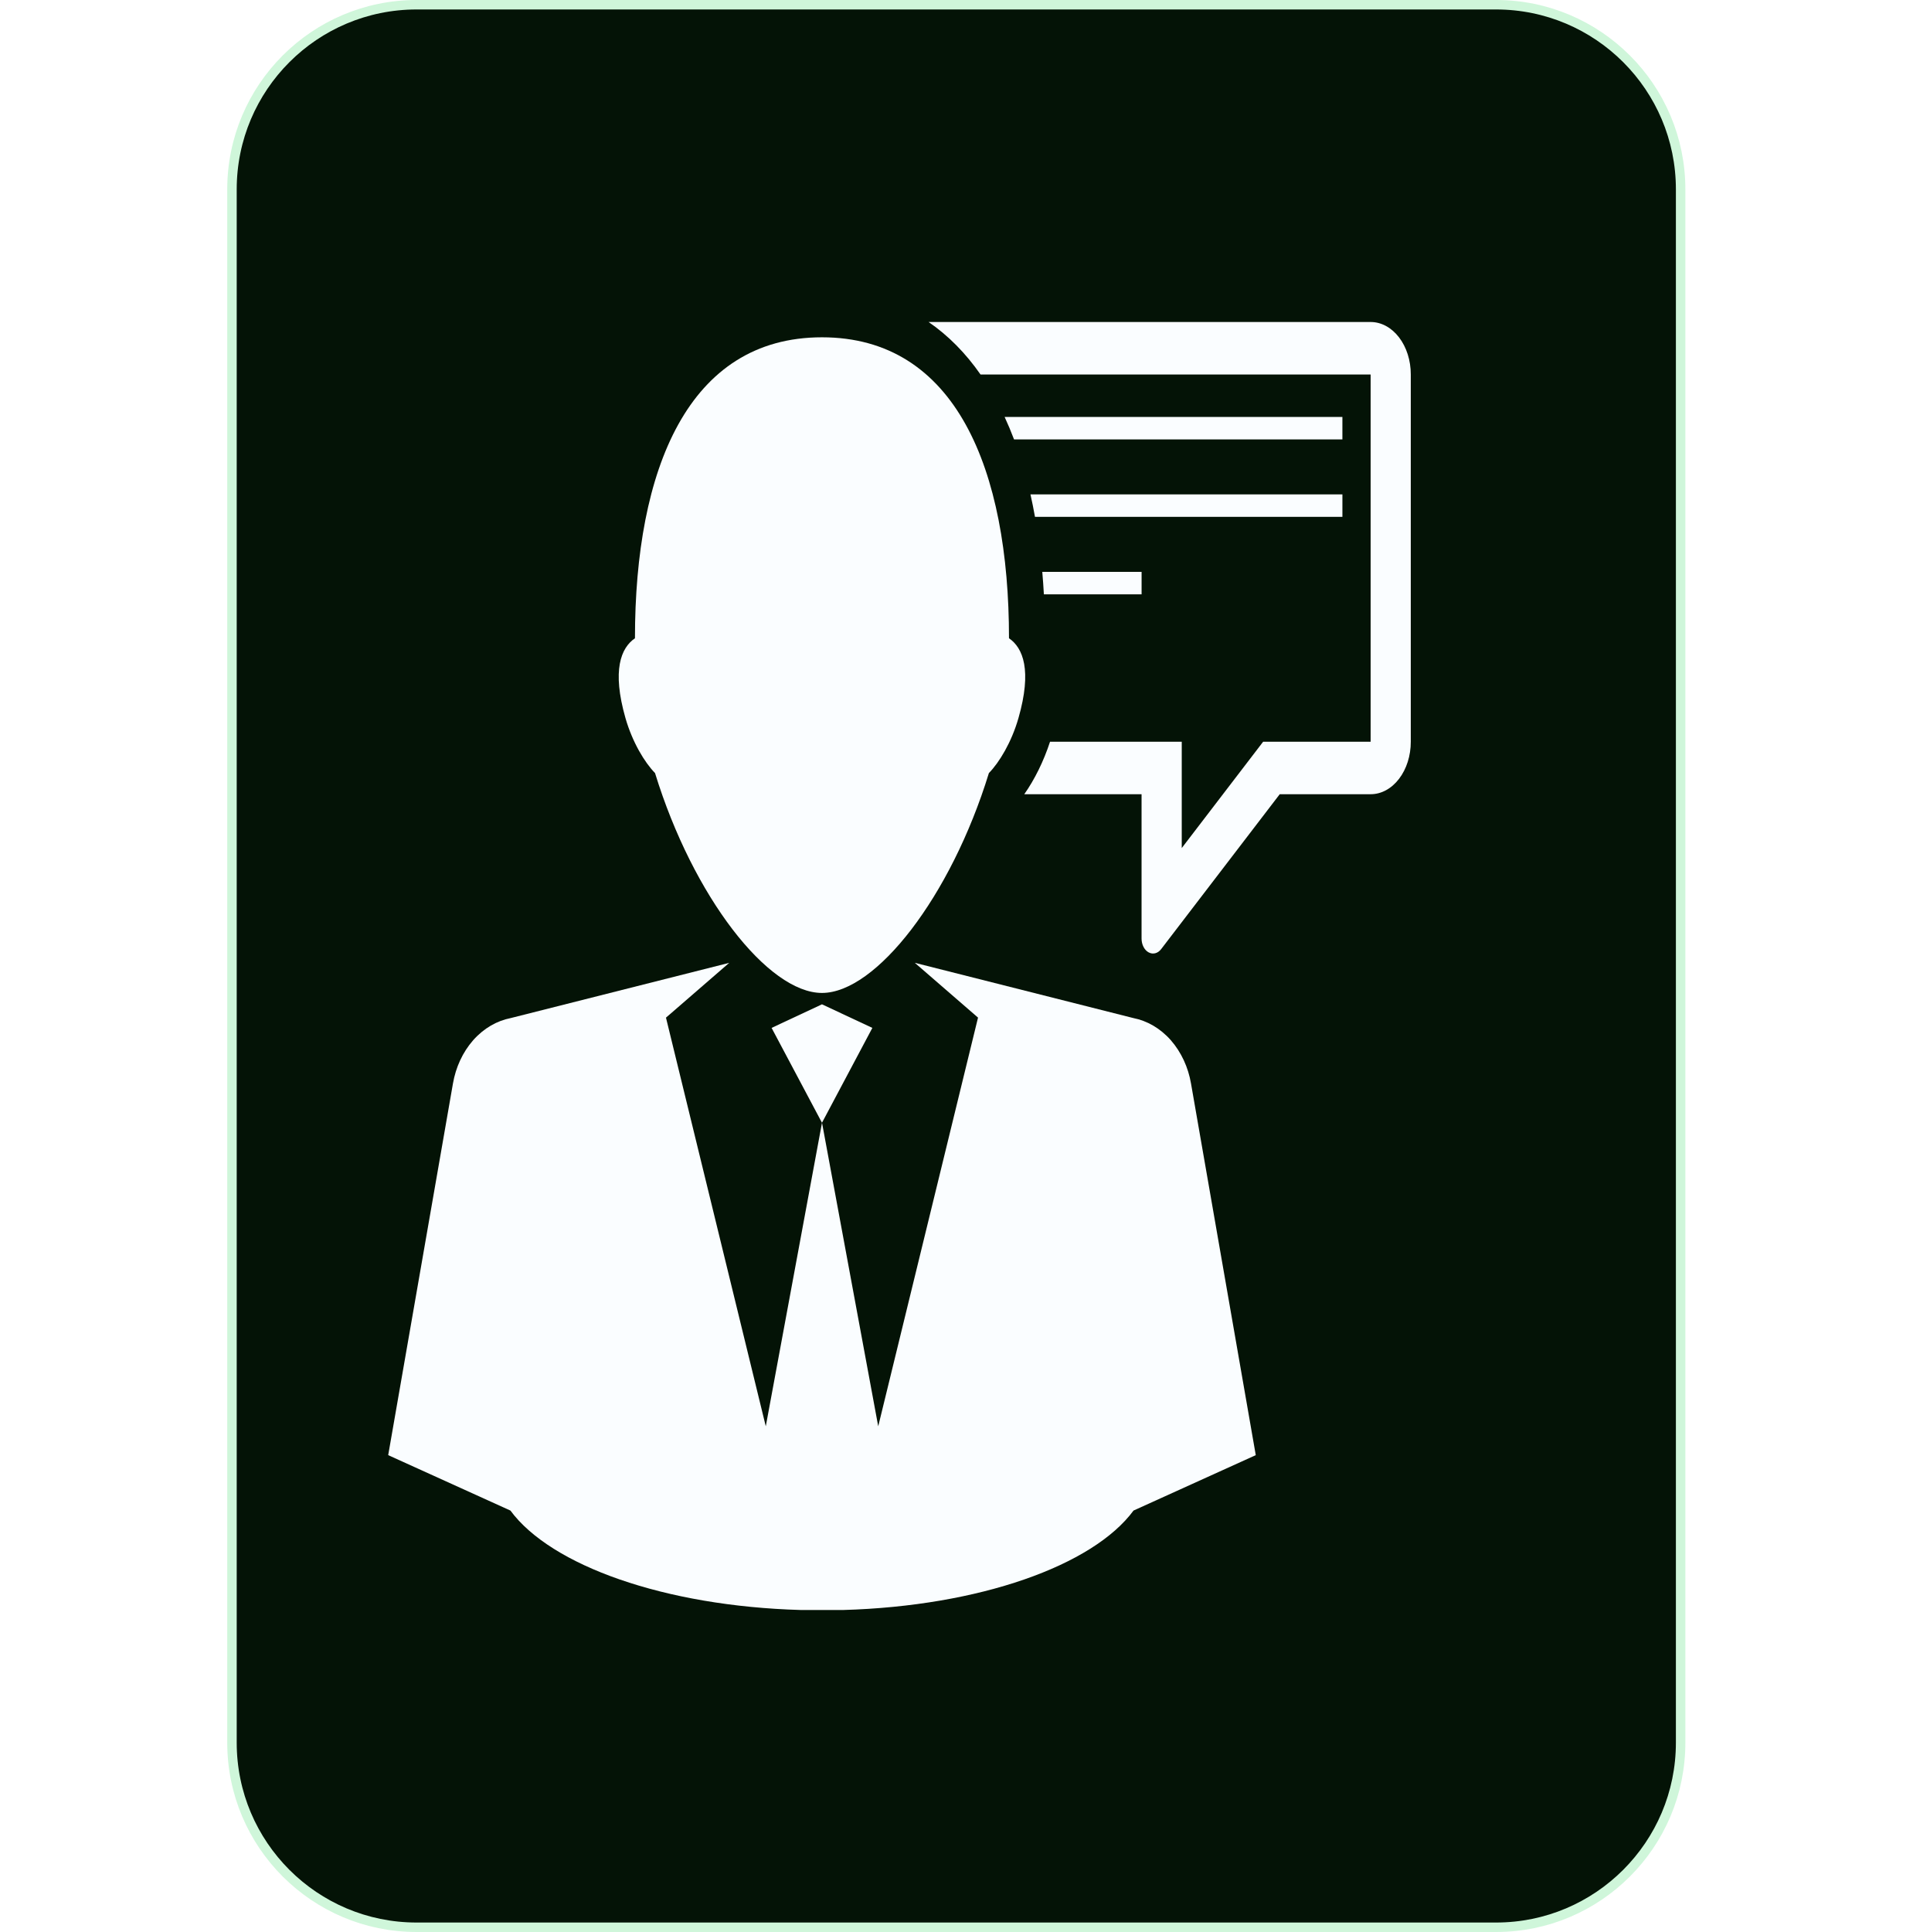
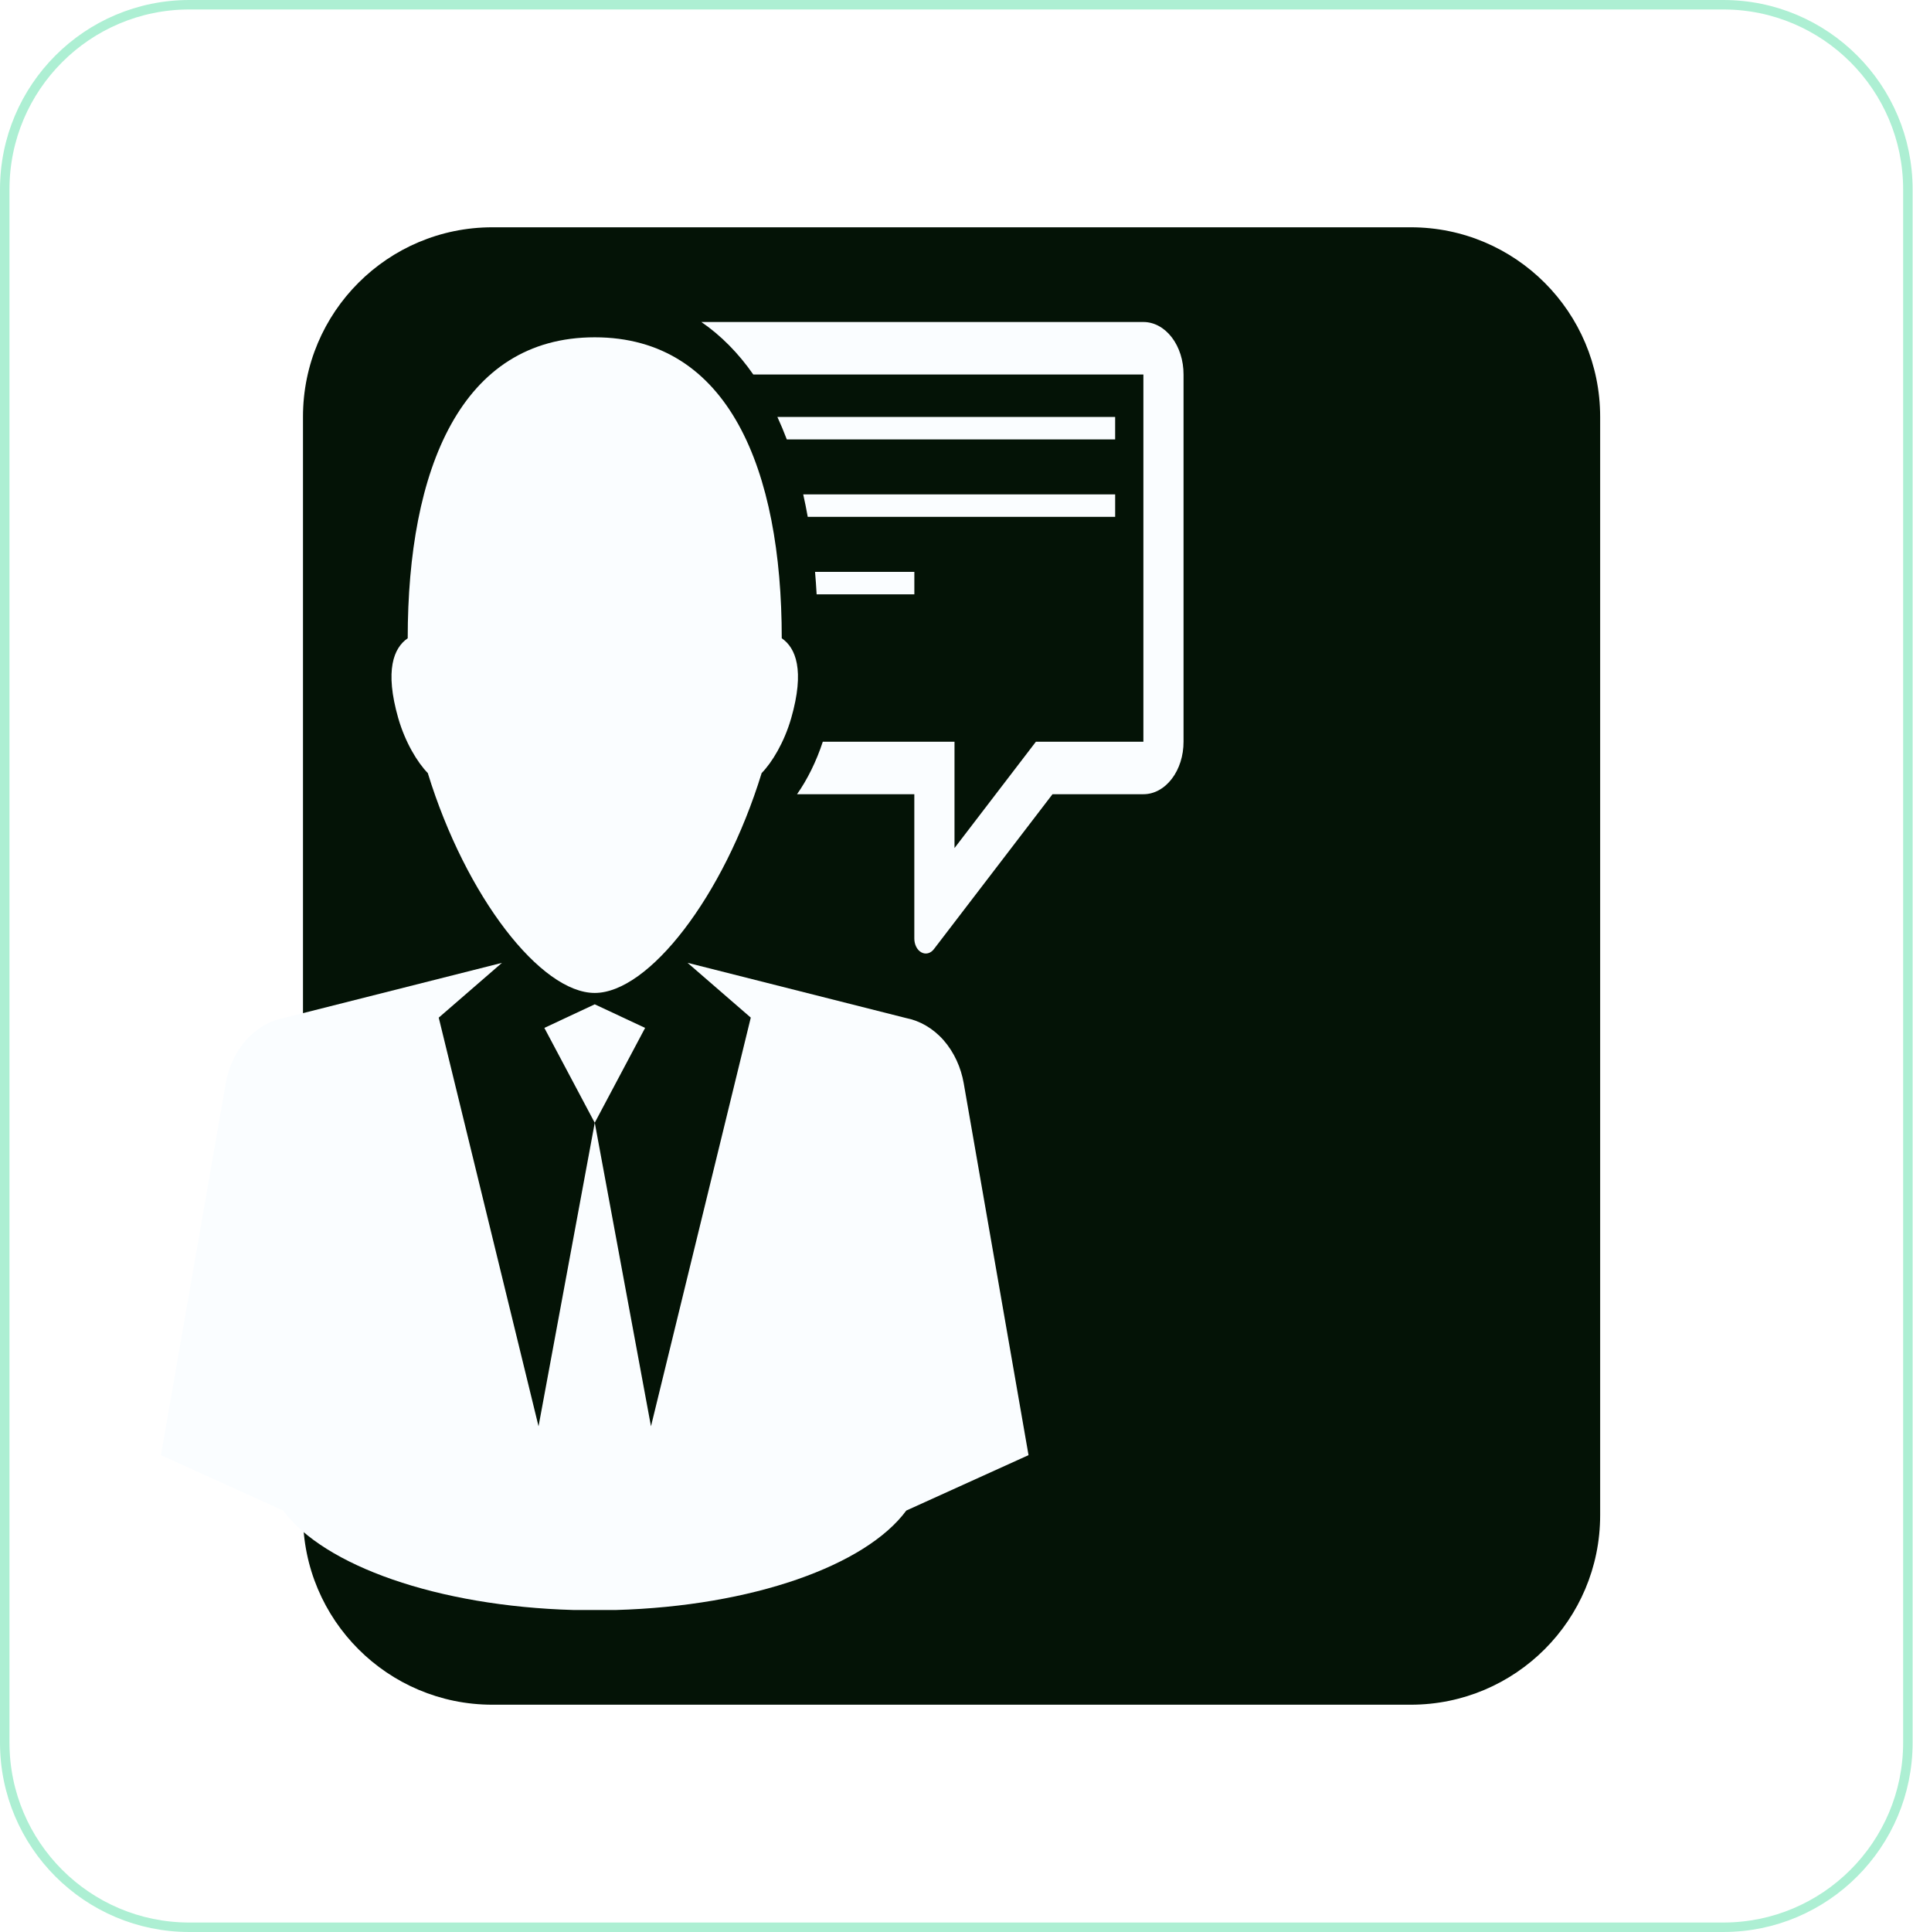
- <svg xmlns="http://www.w3.org/2000/svg" width="202" height="204" viewBox="0 0 154 204" fill="none">
-   <rect x="0.5" y="0.5" width="153" height="203" rx="19.5" fill="#041306" stroke="#CFF6DA" />
+ <svg xmlns="http://www.w3.org/2000/svg" width="202" height="204" viewBox="0 0 202 204" fill="none">
+   <rect x="0.5" y="0.5" width="201" height="203" rx="19.5" stroke="#ADEFD3" />
+   <rect x="32" y="24" width="137" height="156" rx="20" fill="#041306" />
  <path d="M101.786 114.395C101.493 112.709 100.776 111.118 99.651 109.829C98.515 108.551 97.131 107.779 95.697 107.497L72.617 101.664L79.294 107.449L68.753 150.603L62.816 118.545L56.878 150.603L46.337 107.453L53.014 101.668L29.932 107.5C28.497 107.783 27.114 108.554 25.977 109.833C24.85 111.118 24.135 112.712 23.84 114.398L17 153.648L29.907 159.499C34.196 165.313 46.191 169.596 60.577 170H65.049C79.438 169.592 91.433 165.313 95.719 159.499L108.628 153.648L101.786 114.395Z" fill="#FAFDFF" />
  <path d="M62.813 106.046L57.492 108.536L62.813 118.552L68.134 108.536L62.813 106.046ZM82.565 67.395C82.565 49.581 76.951 35.616 62.813 35.616C48.672 35.616 43.061 49.577 43.061 67.395C41.581 68.405 40.611 70.767 42.062 75.835C42.796 78.381 44.087 80.511 45.181 81.628C49.212 94.729 57.134 104.845 62.813 104.845C68.489 104.845 76.414 94.729 80.442 81.628C81.538 80.511 82.829 78.381 83.561 75.835C85.015 70.767 84.044 68.405 82.565 67.395ZM96.569 60.383H86.081C86.148 61.162 86.204 61.952 86.249 62.756H96.569V60.383ZM117.778 52.203H84.832C85.009 52.975 85.164 53.772 85.31 54.576H117.778V52.203Z" fill="#FAFDFF" />
  <path d="M123.76 35.624C122.964 34.584 121.884 34 120.759 34H74.074C76.136 35.414 77.992 37.291 79.558 39.543H120.759V78.322H109.405L100.81 89.547V78.322H86.899C86.23 80.368 85.276 82.304 84.177 83.865H96.566V99.1C96.566 99.721 96.847 100.309 97.314 100.562H97.317C97.769 100.808 98.29 100.672 98.636 100.217L111.16 83.861H120.759C121.884 83.865 122.964 83.277 123.76 82.237C124.556 81.198 125.003 79.791 125 78.319V39.543C125.003 38.07 124.556 36.663 123.76 35.624Z" fill="#FAFDFF" />
  <path d="M117.777 44.027H82.104C82.461 44.799 82.793 45.592 83.099 46.4H117.777V44.027Z" fill="#FAFDFF" />
</svg>
